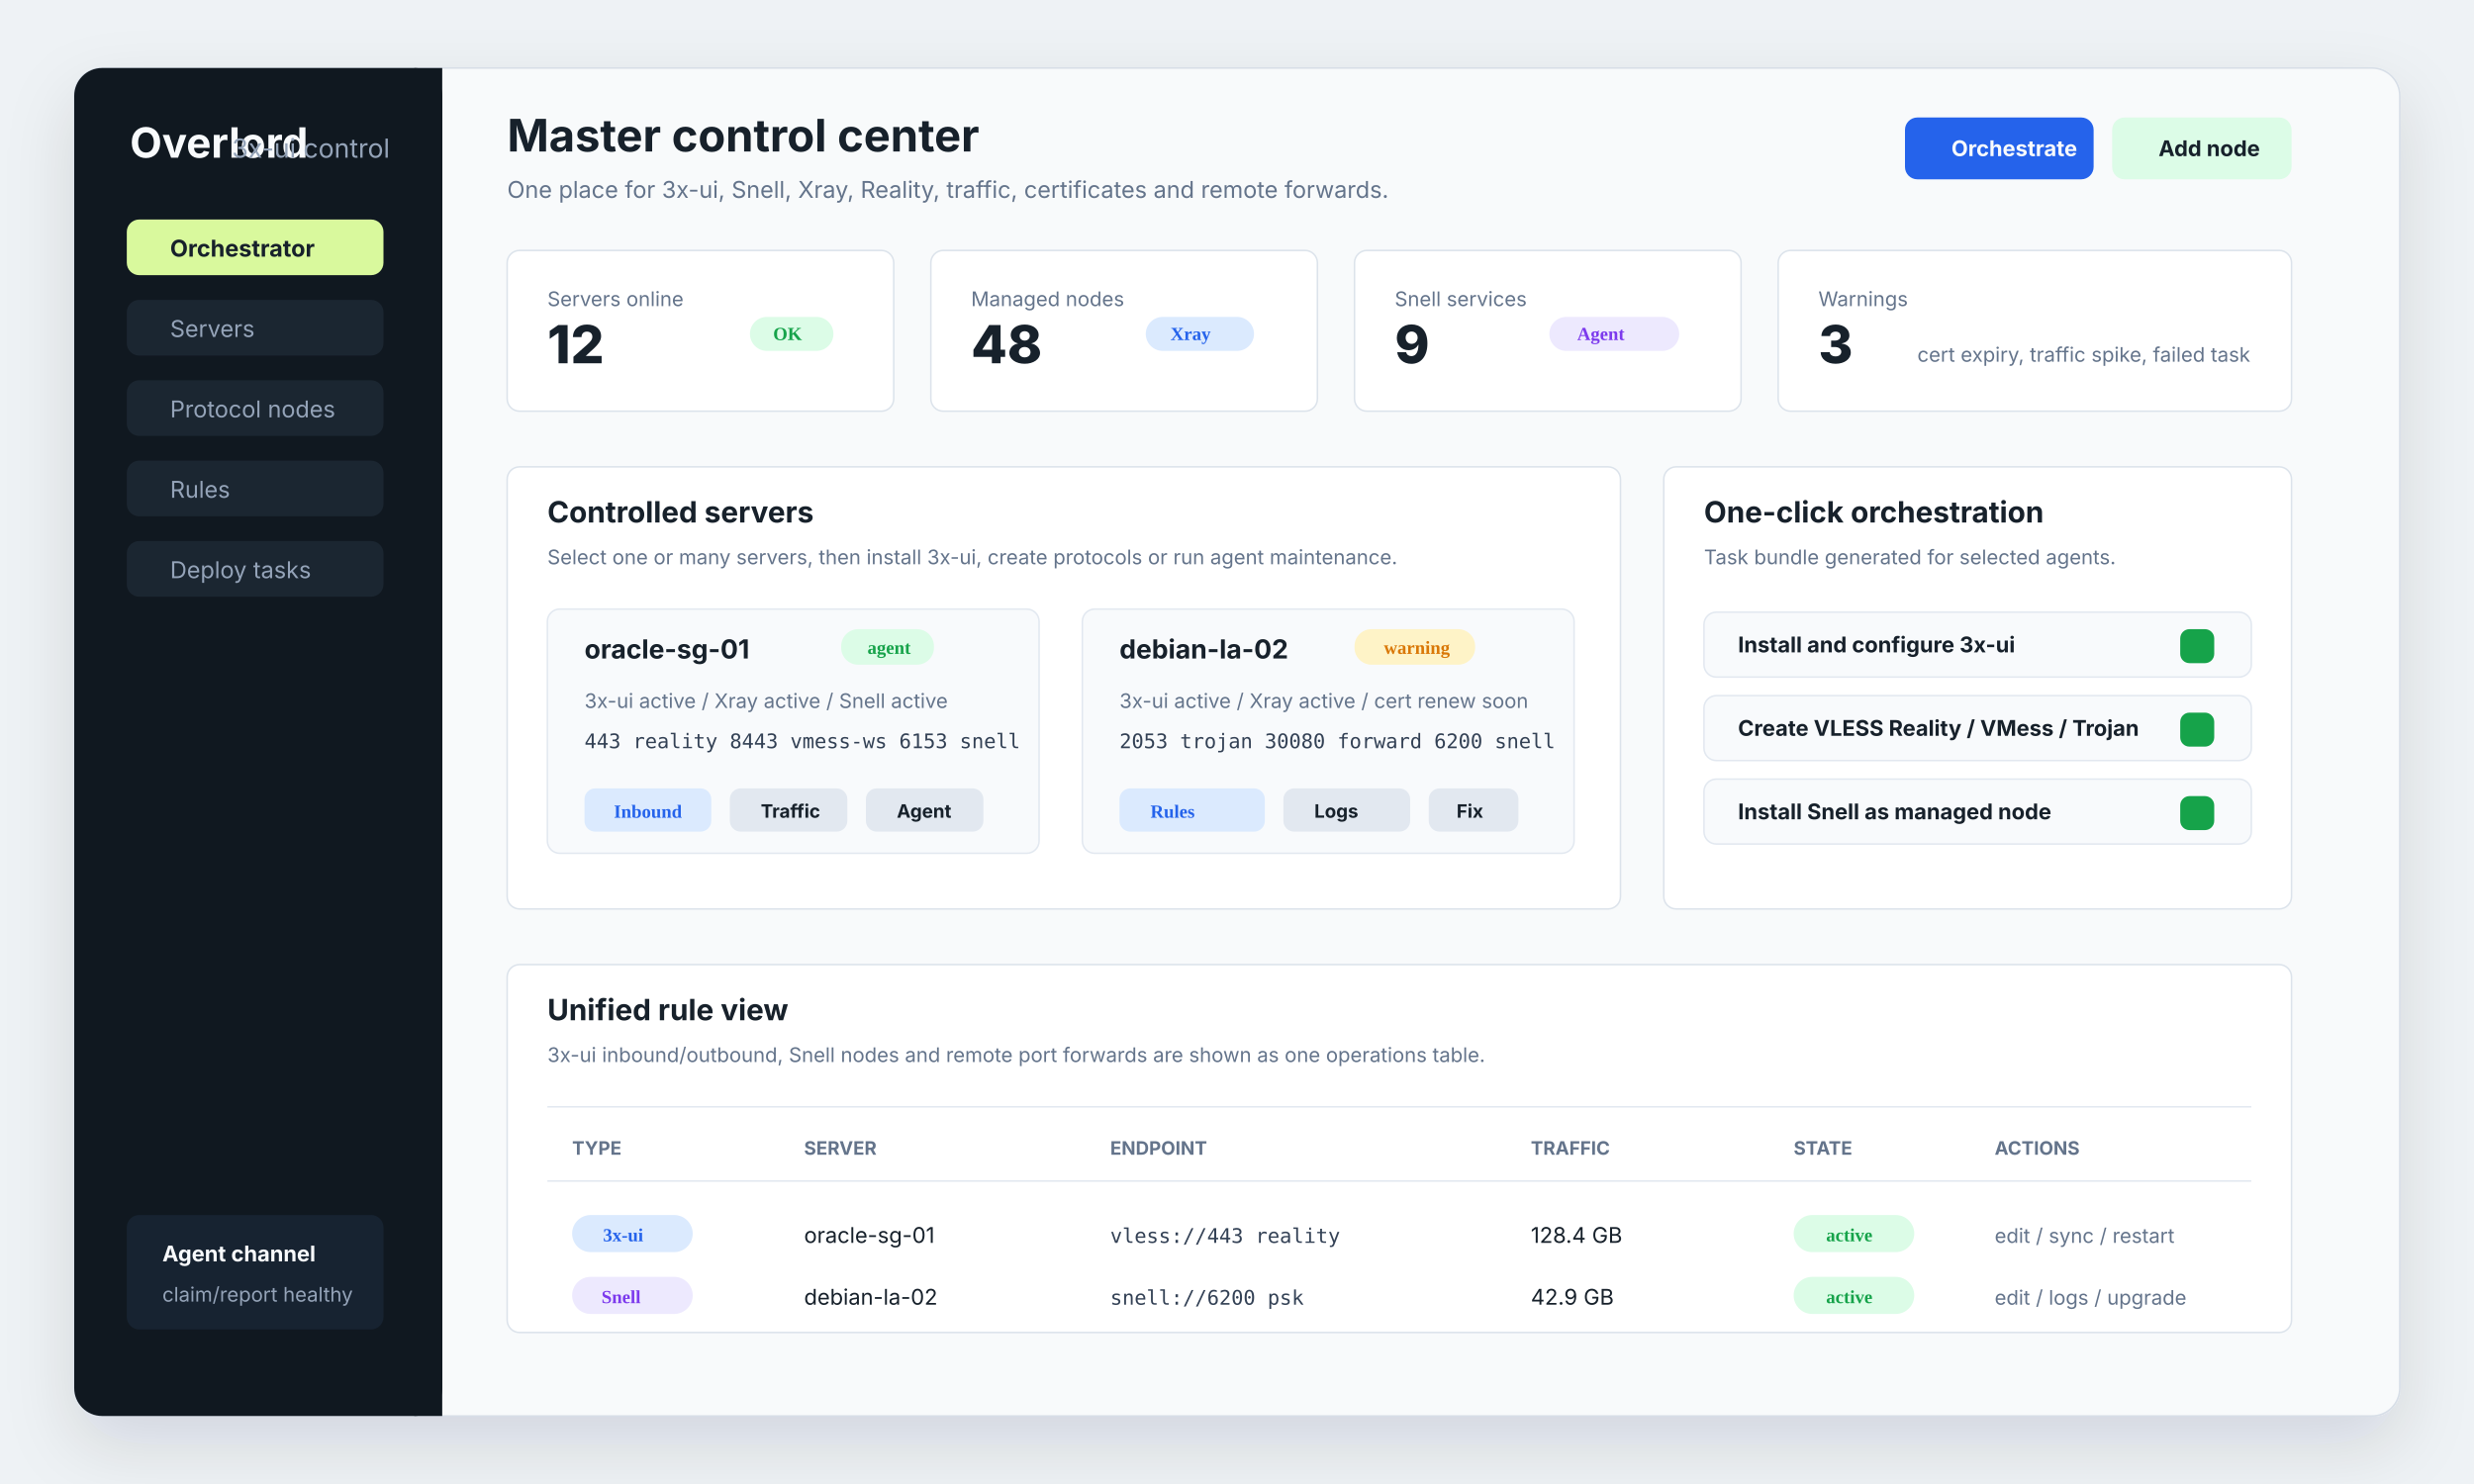
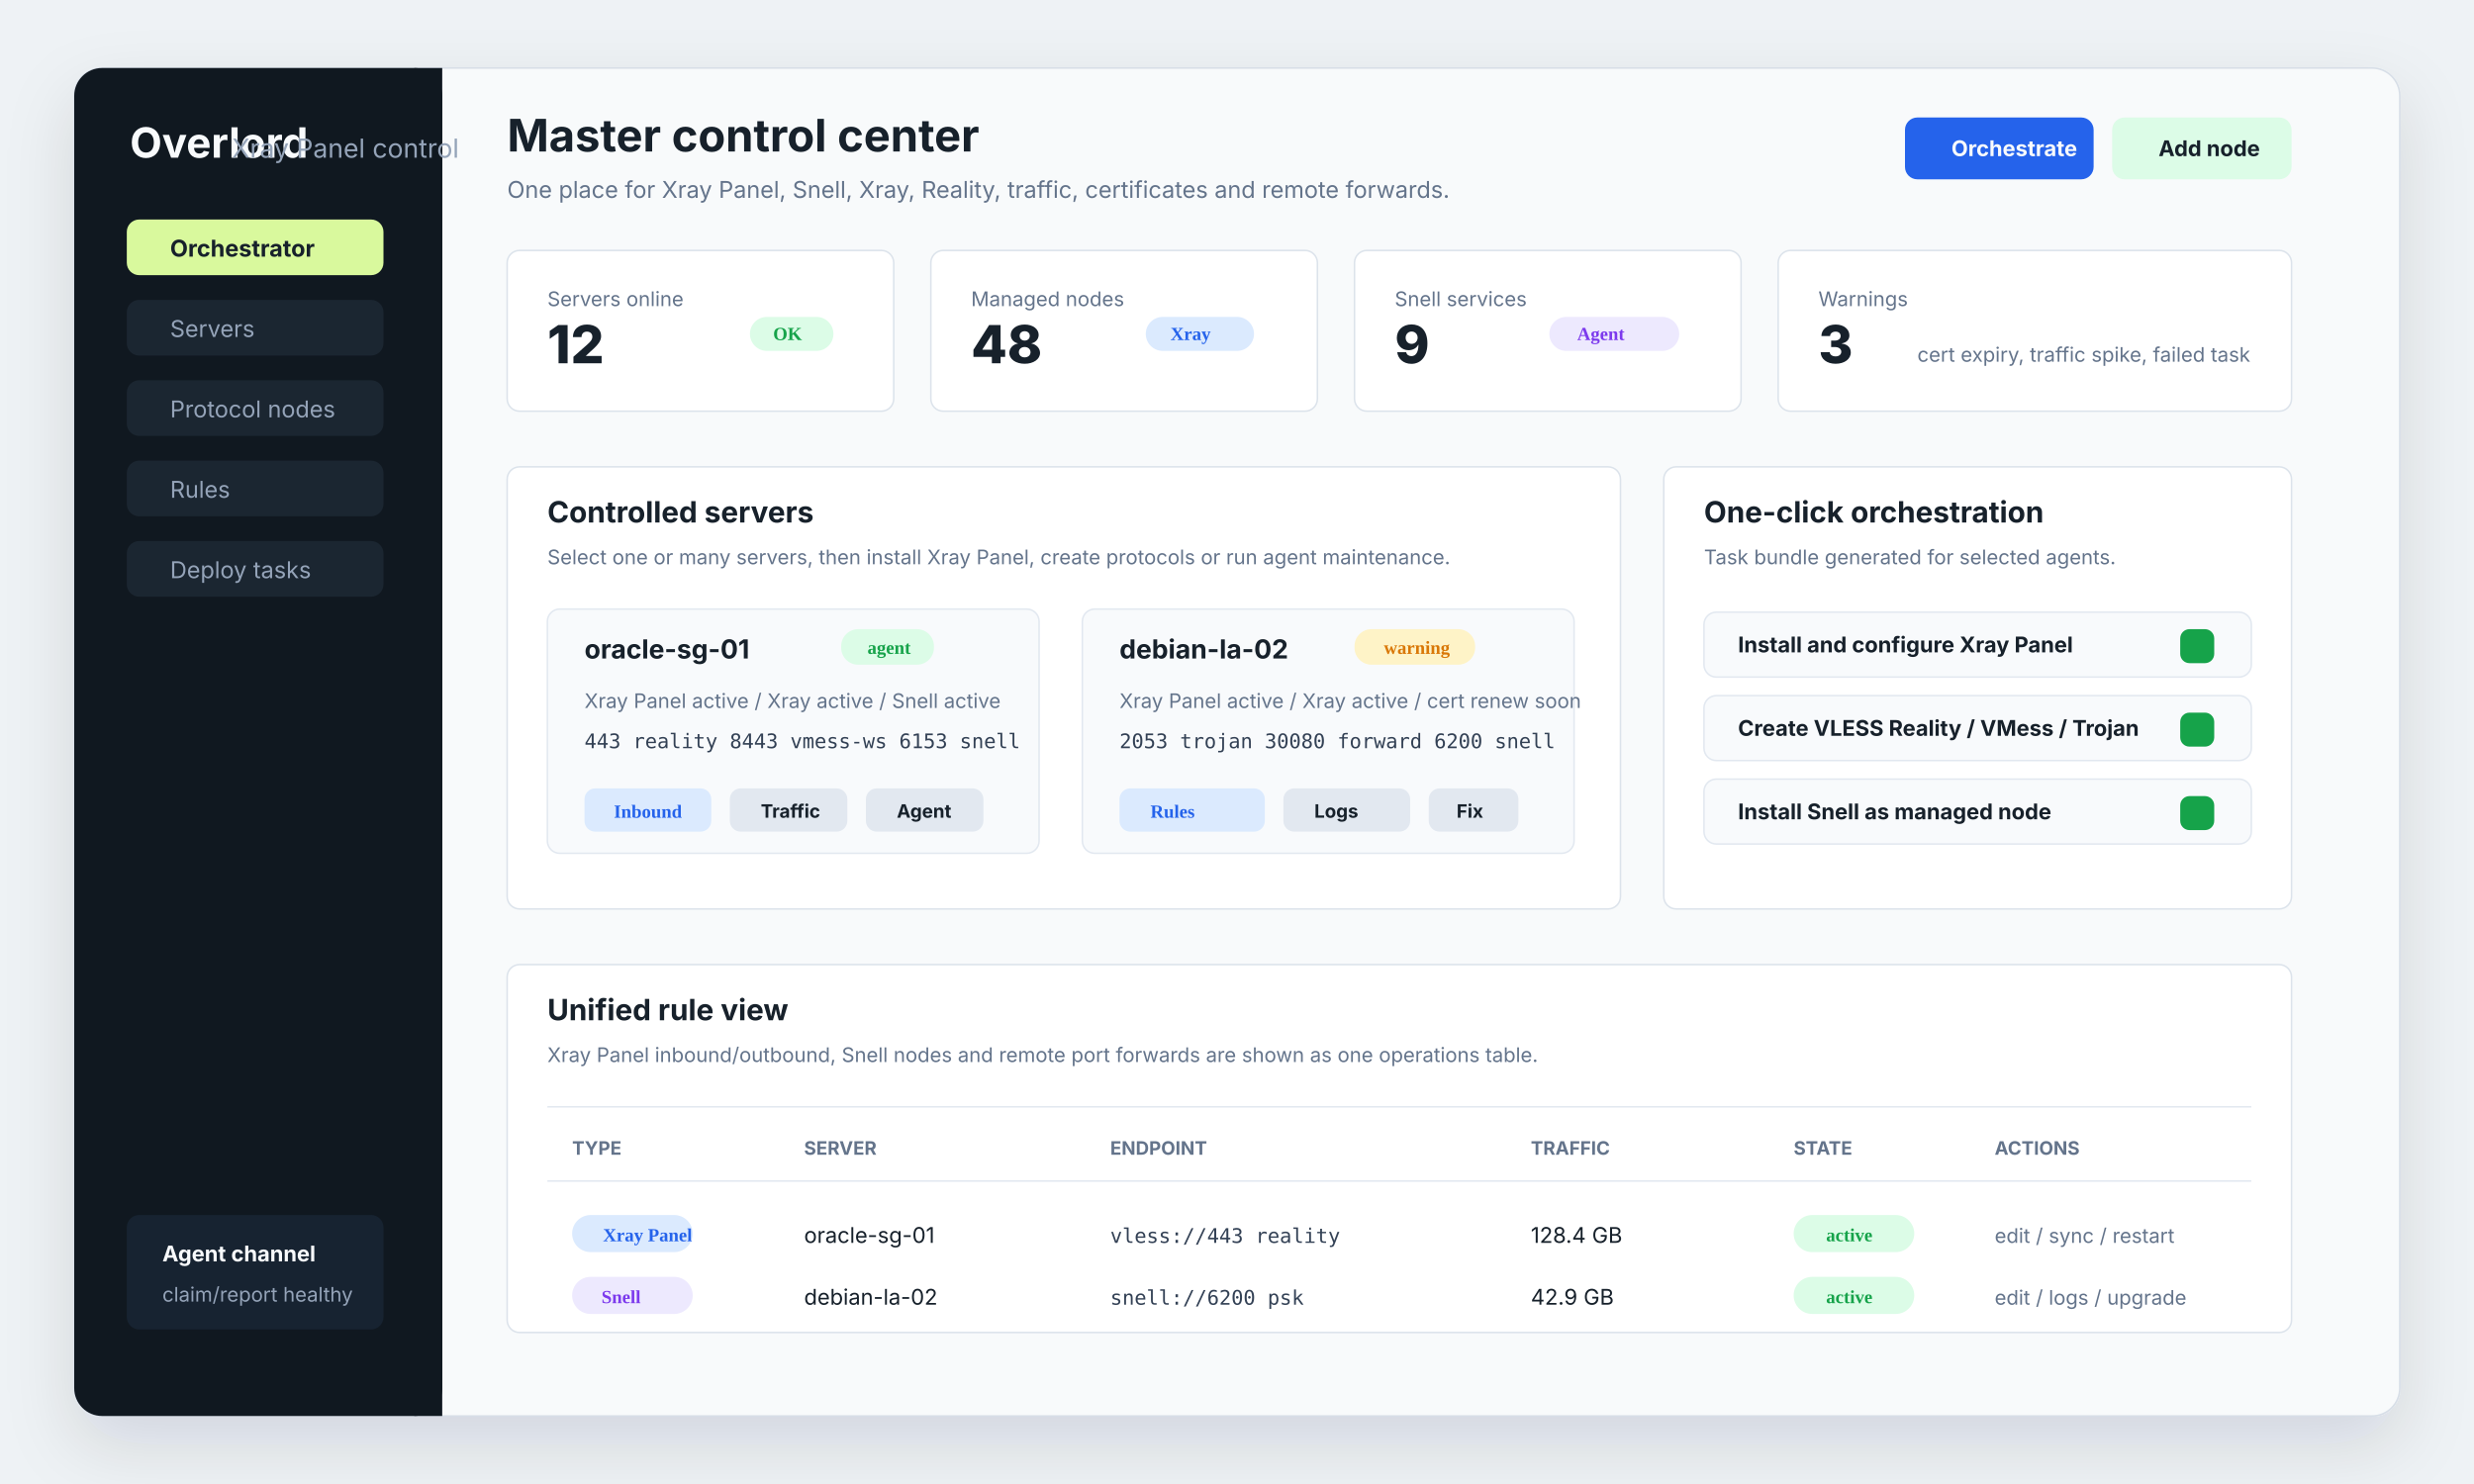
<svg xmlns="http://www.w3.org/2000/svg" viewBox="0 0 1600 960" role="img" aria-labelledby="title desc">
  <defs>
    <style>
      .bg { fill: #eef2f5; }
      .shell { fill: #f8fafb; stroke: #d7dee7; stroke-width: 1; }
      .sidebar { fill: #101820; }
      .nav { fill: #1b2631; }
      .nav-active { fill: #d9f99d; }
      .ink { fill: #17212b; font-family: Segoe UI, Inter, Arial, sans-serif; }
      .muted { fill: #64748b; font-family: Segoe UI, Inter, Arial, sans-serif; }
      .inverse { fill: #f8fafc; font-family: Segoe UI, Inter, Arial, sans-serif; }
      .thin { fill: #94a3b8; font-family: Segoe UI, Inter, Arial, sans-serif; }
      .card { fill: #ffffff; stroke: #dce3eb; stroke-width: 1; }
      .panel { fill: #f8fafc; stroke: #e2e8f0; stroke-width: 1; }
      .line { stroke: #e2e8f0; stroke-width: 1; }
      .green { fill: #16a34a; }
      .green-soft { fill: #dcfce7; }
      .amber { fill: #d97706; }
      .amber-soft { fill: #fef3c7; }
      .red { fill: #dc2626; }
      .red-soft { fill: #fee2e2; }
      .blue { fill: #2563eb; }
      .blue-soft { fill: #dbeafe; }
      .slate-soft { fill: #e2e8f0; }
      .purple { fill: #7c3aed; }
      .purple-soft { fill: #ede9fe; }
      .mono { fill: #334155; font-family: Consolas, Menlo, monospace; }
    </style>
    <filter id="shadow" x="-15%" y="-15%" width="130%" height="130%">
      <feDropShadow dx="0" dy="18" stdDeviation="22" flood-color="#0f172a" flood-opacity="0.12" />
    </filter>
  </defs>
  <rect class="bg" width="1600" height="960" />
  <rect x="48" y="44" width="1504" height="872" rx="18" class="shell" filter="url(#shadow)" />
  <rect x="48" y="44" width="238" height="872" rx="18" class="sidebar" />
  <rect x="268" y="44" width="18" height="872" fill="#101820" />
  <text x="84" y="102" class="inverse" font-size="27" font-weight="700">Overlord</text>
-   <text x="150" y="102" class="thin" font-size="17">3x-ui control</text>
+   <text x="150" y="102" class="thin" font-size="17">Xray Panel control</text>
  <rect x="82" y="142" width="166" height="36" rx="8" class="nav-active" />
  <text x="110" y="166" class="ink" font-size="15" font-weight="700">Orchestrator</text>
  <rect x="82" y="194" width="166" height="36" rx="8" class="nav" />
  <text x="110" y="218" class="thin" font-size="15">Servers</text>
  <rect x="82" y="246" width="166" height="36" rx="8" class="nav" />
  <text x="110" y="270" class="thin" font-size="15">Protocol nodes</text>
  <rect x="82" y="298" width="166" height="36" rx="8" class="nav" />
  <text x="110" y="322" class="thin" font-size="15">Rules</text>
  <rect x="82" y="350" width="166" height="36" rx="8" class="nav" />
  <text x="110" y="374" class="thin" font-size="15">Deploy tasks</text>
  <rect x="82" y="786" width="166" height="74" rx="8" fill="#172331" />
  <text x="105" y="816" class="inverse" font-size="14" font-weight="700">Agent channel</text>
  <text x="105" y="842" class="thin" font-size="13">claim/report healthy</text>
  <text x="328" y="98" class="ink" font-size="29" font-weight="750">Master control center</text>
-   <text x="328" y="128" class="muted" font-size="15">One place for 3x-ui, Snell, Xray, Reality, traffic, certificates and remote forwards.</text>
+   <text x="328" y="128" class="muted" font-size="15">One place for Xray Panel, Snell, Xray, Reality, traffic, certificates and remote forwards.</text>
  <rect x="1232" y="76" width="122" height="40" rx="8" class="blue" />
  <text x="1262" y="101" class="inverse" font-size="14" font-weight="700">Orchestrate</text>
  <rect x="1366" y="76" width="116" height="40" rx="8" class="green-soft" />
  <text x="1396" y="101" class="ink" font-size="14" font-weight="700">Add node</text>
  <g>
    <rect x="328" y="162" width="250" height="104" rx="8" class="card" />
    <text x="354" y="198" class="muted" font-size="13">Servers online</text>
    <text x="354" y="235" class="ink" font-size="34" font-weight="800">12</text>
    <rect x="485" y="205" width="54" height="22" rx="11" class="green-soft" />
    <text x="500" y="220" class="green" font-size="12" font-weight="700">OK</text>
    <rect x="602" y="162" width="250" height="104" rx="8" class="card" />
    <text x="628" y="198" class="muted" font-size="13">Managed nodes</text>
    <text x="628" y="235" class="ink" font-size="34" font-weight="800">48</text>
    <rect x="741" y="205" width="70" height="22" rx="11" class="blue-soft" />
    <text x="757" y="220" class="blue" font-size="12" font-weight="700">Xray</text>
    <rect x="876" y="162" width="250" height="104" rx="8" class="card" />
    <text x="902" y="198" class="muted" font-size="13">Snell services</text>
    <text x="902" y="235" class="ink" font-size="34" font-weight="800">9</text>
    <rect x="1002" y="205" width="84" height="22" rx="11" class="purple-soft" />
    <text x="1020" y="220" class="purple" font-size="12" font-weight="700">Agent</text>
    <rect x="1150" y="162" width="332" height="104" rx="8" class="card" />
    <text x="1176" y="198" class="muted" font-size="13">Warnings</text>
    <text x="1176" y="235" class="ink" font-size="34" font-weight="800">3</text>
    <text x="1240" y="234" class="muted" font-size="13">cert expiry, traffic spike, failed task</text>
  </g>
  <g>
    <rect x="328" y="302" width="720" height="286" rx="8" class="card" />
    <text x="354" y="338" class="ink" font-size="19" font-weight="750">Controlled servers</text>
-     <text x="354" y="365" class="muted" font-size="13">Select one or many servers, then install 3x-ui, create protocols or run agent maintenance.</text>
+     <text x="354" y="365" class="muted" font-size="13">Select one or many servers, then install Xray Panel, create protocols or run agent maintenance.</text>
    <rect x="354" y="394" width="318" height="158" rx="8" class="panel" />
    <text x="378" y="426" class="ink" font-size="17" font-weight="750">oracle-sg-01</text>
    <rect x="544" y="407" width="60" height="23" rx="11" class="green-soft" />
    <text x="561" y="423" class="green" font-size="12" font-weight="700">agent</text>
-     <text x="378" y="458" class="muted" font-size="13">3x-ui active / Xray active / Snell active</text>
+     <text x="378" y="458" class="muted" font-size="13">Xray Panel active / Xray active / Snell active</text>
    <text x="378" y="484" class="mono" font-size="13">443 reality  8443 vmess-ws  6153 snell</text>
    <rect x="378" y="510" width="82" height="28" rx="7" class="blue-soft" />
    <text x="397" y="529" class="blue" font-size="12" font-weight="700">Inbound</text>
    <rect x="472" y="510" width="76" height="28" rx="7" class="slate-soft" />
    <text x="492" y="529" class="ink" font-size="12" font-weight="700">Traffic</text>
    <rect x="560" y="510" width="76" height="28" rx="7" class="slate-soft" />
    <text x="580" y="529" class="ink" font-size="12" font-weight="700">Agent</text>
    <rect x="700" y="394" width="318" height="158" rx="8" class="panel" />
    <text x="724" y="426" class="ink" font-size="17" font-weight="750">debian-la-02</text>
    <rect x="876" y="407" width="78" height="23" rx="11" class="amber-soft" />
    <text x="895" y="423" class="amber" font-size="12" font-weight="700">warning</text>
-     <text x="724" y="458" class="muted" font-size="13">3x-ui active / Xray active / cert renew soon</text>
+     <text x="724" y="458" class="muted" font-size="13">Xray Panel active / Xray active / cert renew soon</text>
    <text x="724" y="484" class="mono" font-size="13">2053 trojan  30080 forward  6200 snell</text>
    <rect x="724" y="510" width="94" height="28" rx="7" class="blue-soft" />
    <text x="744" y="529" class="blue" font-size="12" font-weight="700">Rules</text>
    <rect x="830" y="510" width="82" height="28" rx="7" class="slate-soft" />
    <text x="850" y="529" class="ink" font-size="12" font-weight="700">Logs</text>
    <rect x="924" y="510" width="58" height="28" rx="7" class="slate-soft" />
    <text x="942" y="529" class="ink" font-size="12" font-weight="700">Fix</text>
  </g>
  <g>
    <rect x="1076" y="302" width="406" height="286" rx="8" class="card" />
    <text x="1102" y="338" class="ink" font-size="19" font-weight="750">One-click orchestration</text>
    <text x="1102" y="365" class="muted" font-size="13">Task bundle generated for selected agents.</text>
    <rect x="1102" y="396" width="354" height="42" rx="8" class="panel" />
-     <text x="1124" y="422" class="ink" font-size="14" font-weight="700">Install and configure 3x-ui</text>
+     <text x="1124" y="422" class="ink" font-size="14" font-weight="700">Install and configure Xray Panel</text>
    <rect x="1410" y="407" width="22" height="22" rx="6" class="green" />
    <rect x="1102" y="450" width="354" height="42" rx="8" class="panel" />
    <text x="1124" y="476" class="ink" font-size="14" font-weight="700">Create VLESS Reality / VMess / Trojan</text>
    <rect x="1410" y="461" width="22" height="22" rx="6" class="green" />
    <rect x="1102" y="504" width="354" height="42" rx="8" class="panel" />
    <text x="1124" y="530" class="ink" font-size="14" font-weight="700">Install Snell as managed node</text>
    <rect x="1410" y="515" width="22" height="22" rx="6" class="green" />
  </g>
  <g>
    <rect x="328" y="624" width="1154" height="238" rx="8" class="card" />
    <text x="354" y="660" class="ink" font-size="19" font-weight="750">Unified rule view</text>
-     <text x="354" y="687" class="muted" font-size="13">3x-ui inbound/outbound, Snell nodes and remote port forwards are shown as one operations table.</text>
+     <text x="354" y="687" class="muted" font-size="13">Xray Panel inbound/outbound, Snell nodes and remote port forwards are shown as one operations table.</text>
    <line x1="354" y1="716" x2="1456" y2="716" class="line" />
    <text x="370" y="747" class="muted" font-size="12" font-weight="700">TYPE</text>
    <text x="520" y="747" class="muted" font-size="12" font-weight="700">SERVER</text>
    <text x="718" y="747" class="muted" font-size="12" font-weight="700">ENDPOINT</text>
    <text x="990" y="747" class="muted" font-size="12" font-weight="700">TRAFFIC</text>
    <text x="1160" y="747" class="muted" font-size="12" font-weight="700">STATE</text>
    <text x="1290" y="747" class="muted" font-size="12" font-weight="700">ACTIONS</text>
    <line x1="354" y1="764" x2="1456" y2="764" class="line" />
    <rect x="370" y="786" width="78" height="24" rx="12" class="blue-soft" />
-     <text x="390" y="803" class="blue" font-size="12" font-weight="700">3x-ui</text>
+     <text x="390" y="803" class="blue" font-size="12" font-weight="700">Xray Panel</text>
    <text x="520" y="804" class="ink" font-size="14">oracle-sg-01</text>
    <text x="718" y="804" class="mono" font-size="13">vless://443 reality</text>
    <text x="990" y="804" class="ink" font-size="14">128.4 GB</text>
    <rect x="1160" y="786" width="78" height="24" rx="12" class="green-soft" />
    <text x="1181" y="803" class="green" font-size="12" font-weight="700">active</text>
    <text x="1290" y="804" class="muted" font-size="13">edit / sync / restart</text>
    <rect x="370" y="826" width="78" height="24" rx="12" class="purple-soft" />
    <text x="389" y="843" class="purple" font-size="12" font-weight="700">Snell</text>
    <text x="520" y="844" class="ink" font-size="14">debian-la-02</text>
    <text x="718" y="844" class="mono" font-size="13">snell://6200 psk</text>
    <text x="990" y="844" class="ink" font-size="14">42.9 GB</text>
    <rect x="1160" y="826" width="78" height="24" rx="12" class="green-soft" />
    <text x="1181" y="843" class="green" font-size="12" font-weight="700">active</text>
    <text x="1290" y="844" class="muted" font-size="13">edit / logs / upgrade</text>
  </g>
</svg>
